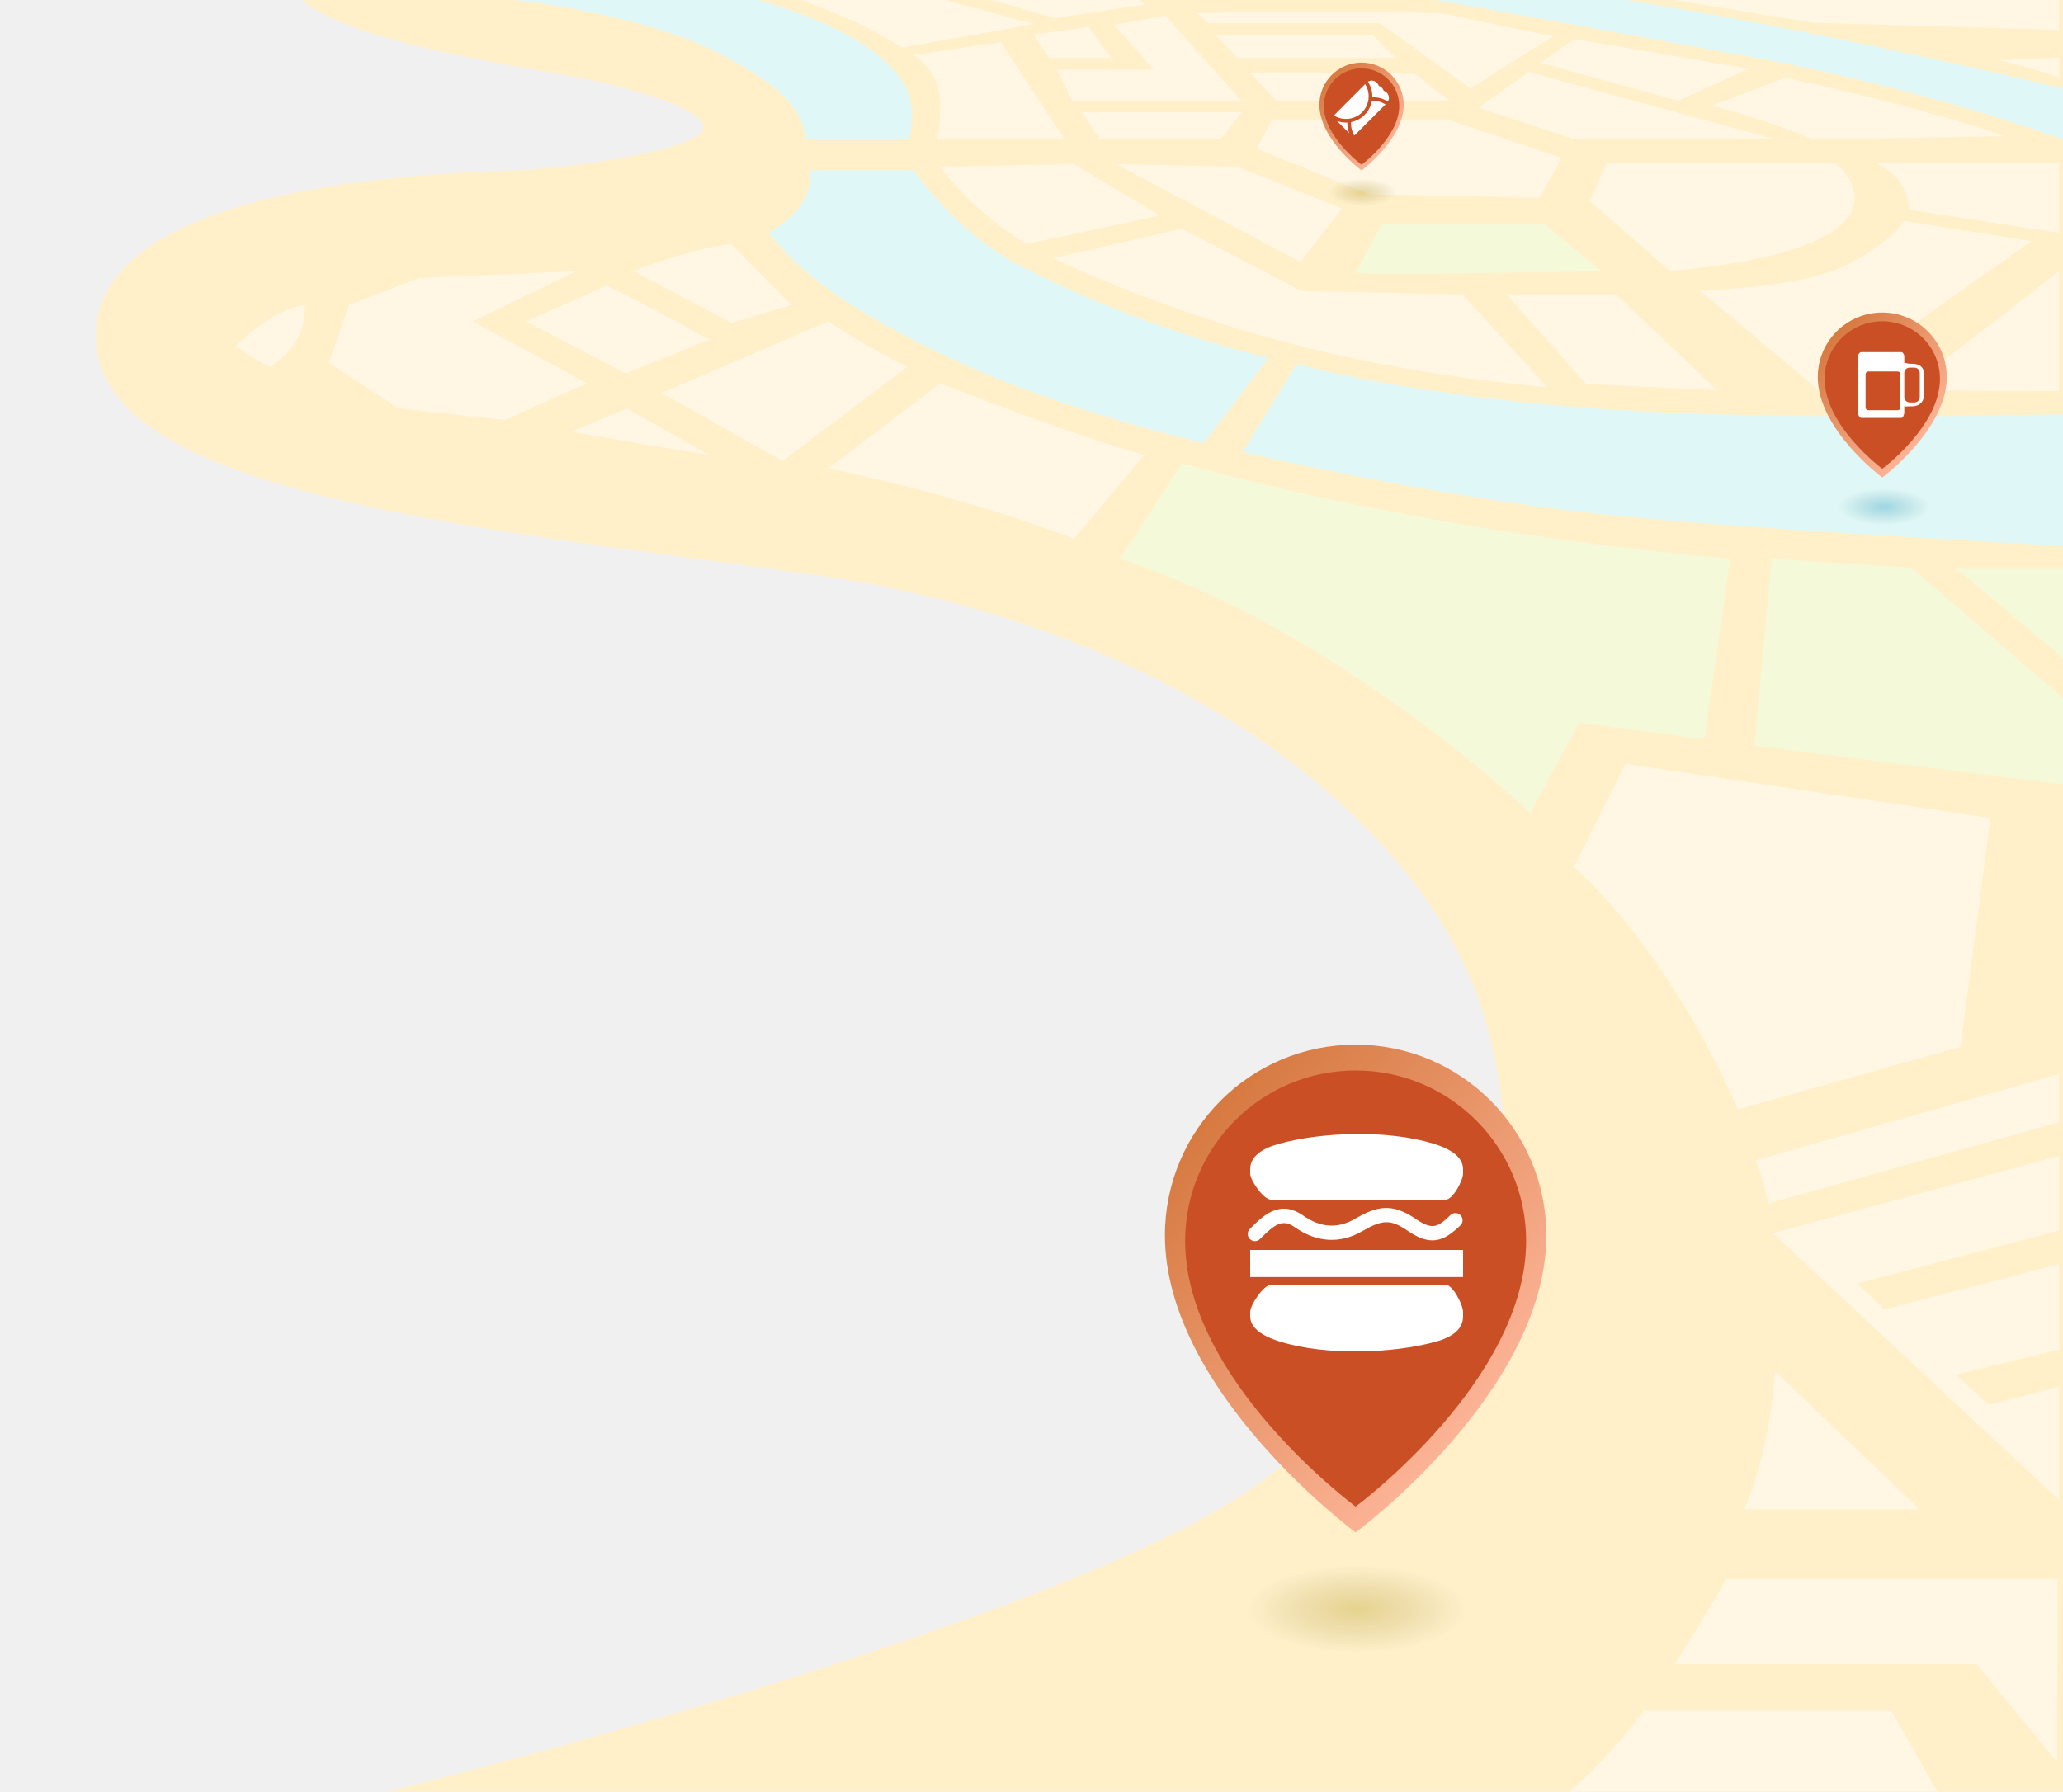
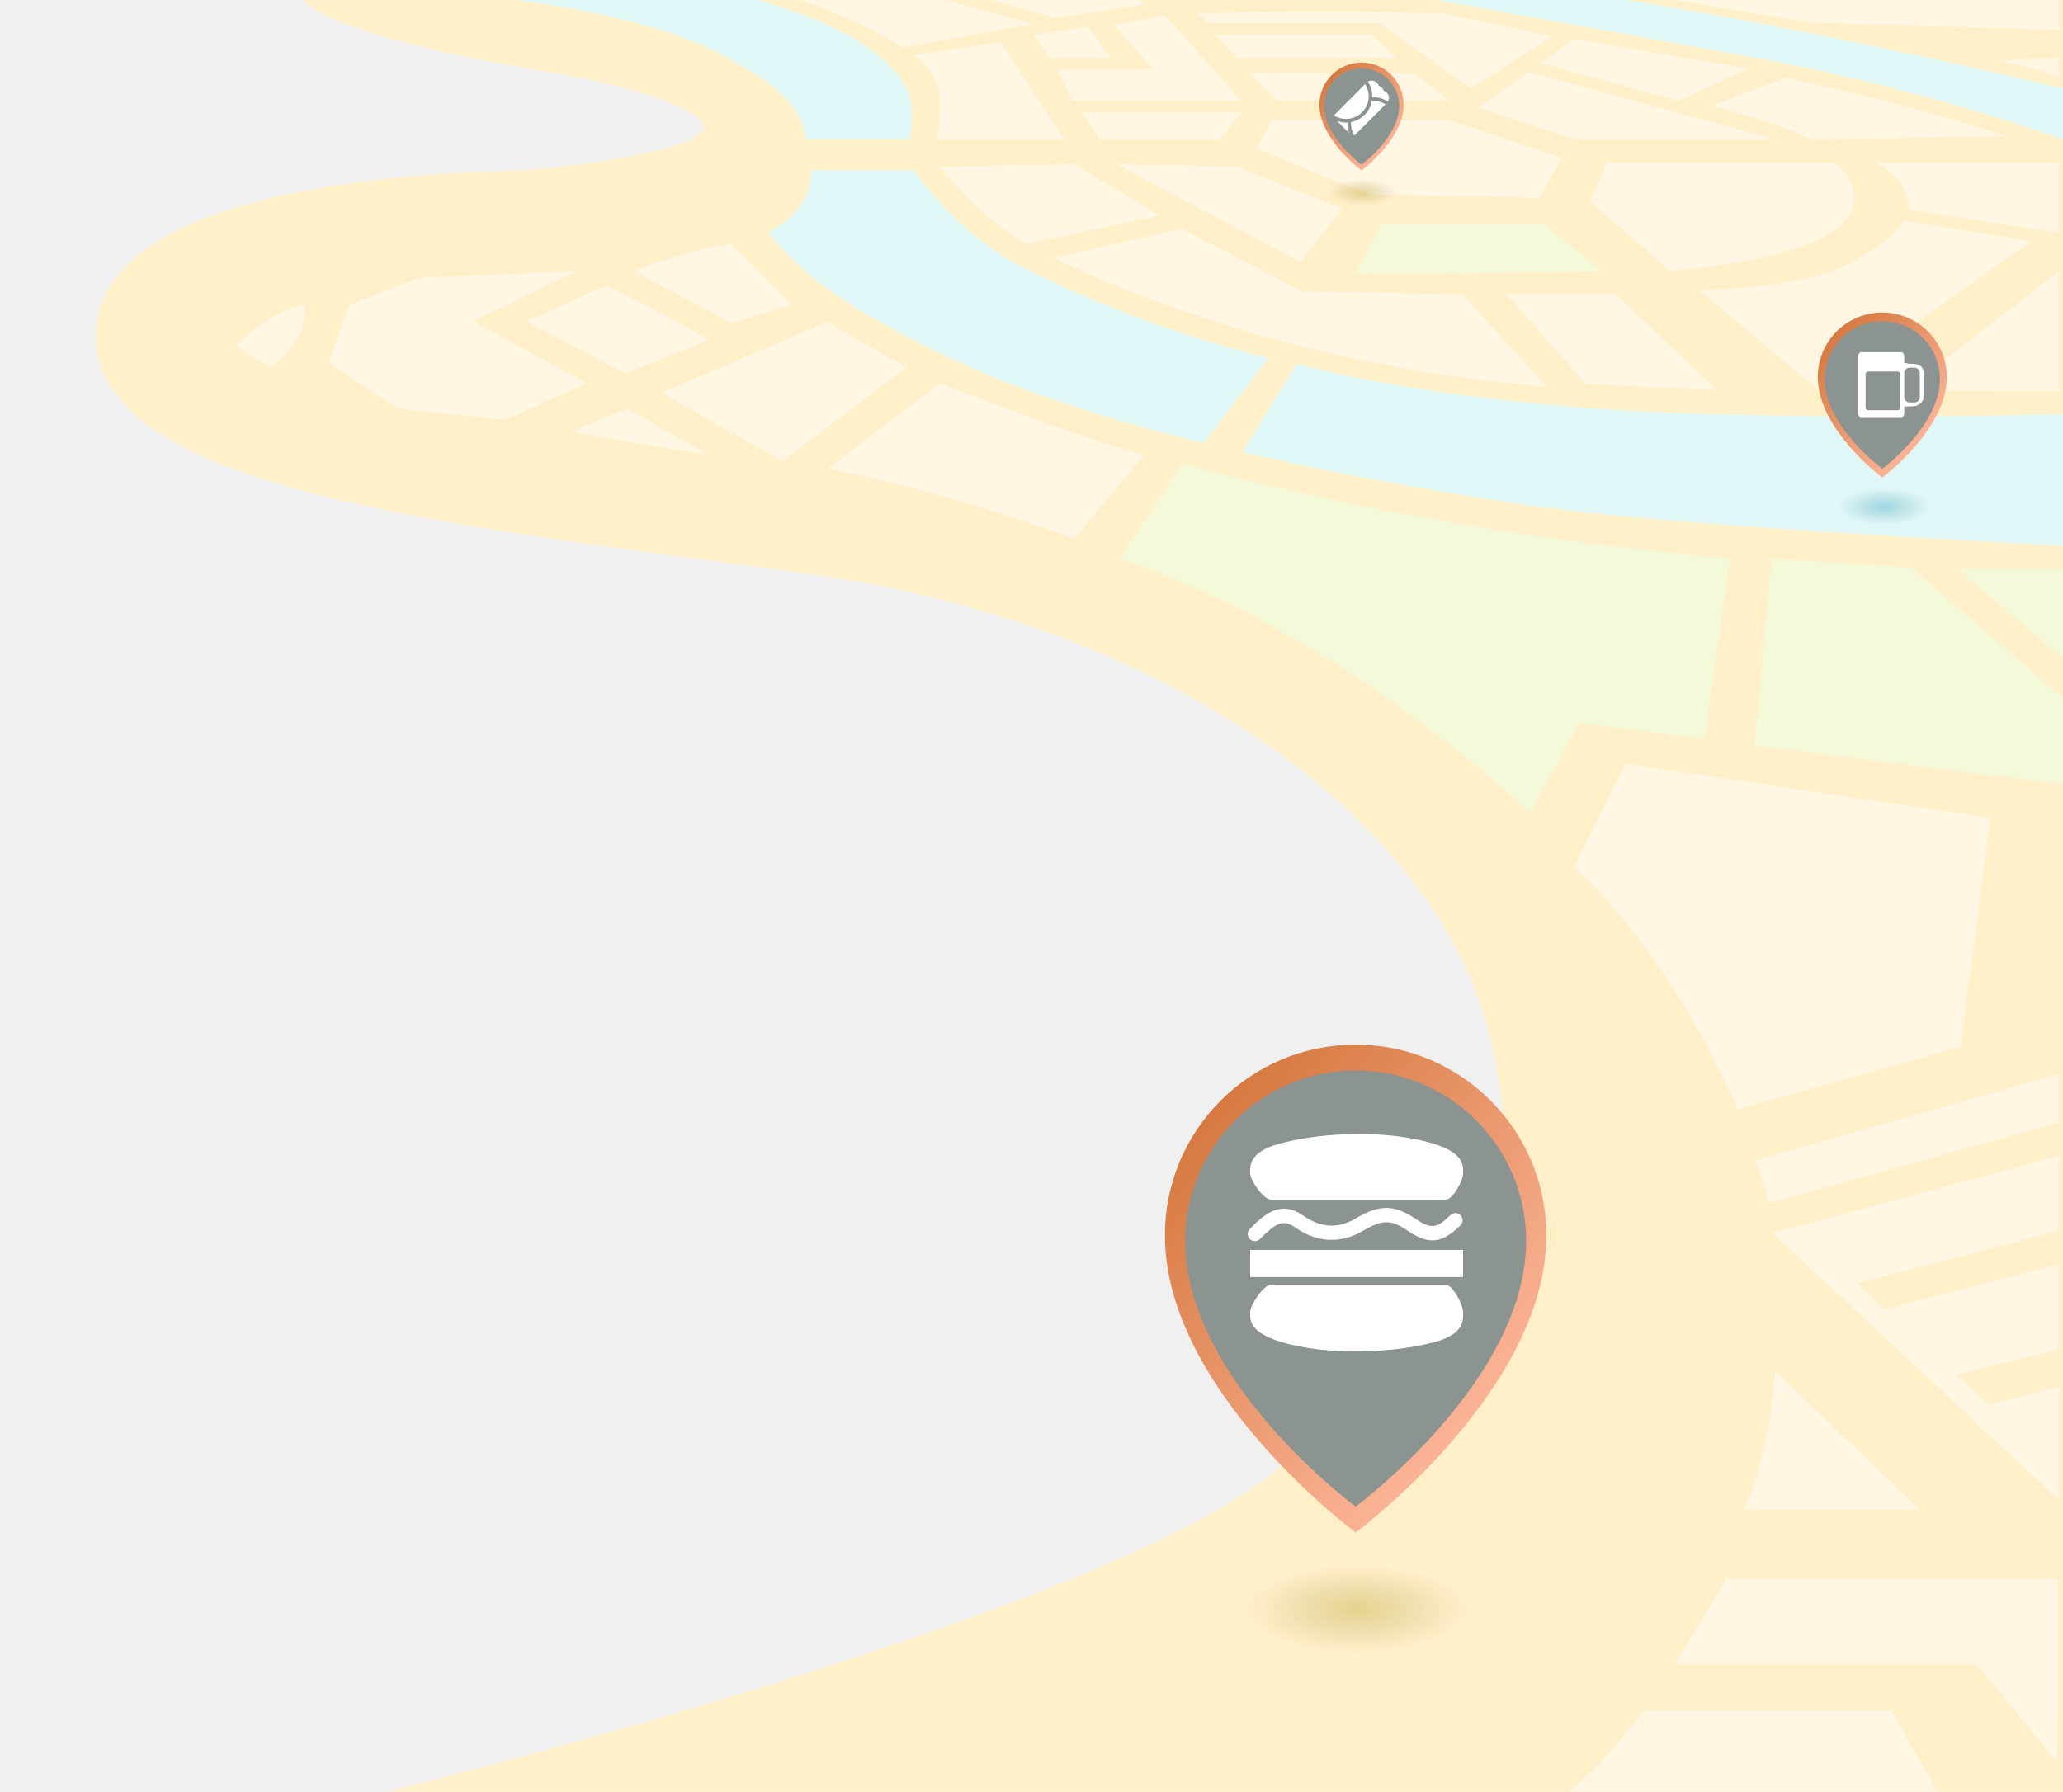
<svg xmlns="http://www.w3.org/2000/svg" version="1.1" id="Layer_1" x="0px" y="0px" width="533px" height="463px" viewBox="0 0 533 463" enable-background="new 0 0 533 463" xml:space="preserve">
  <path fill="#FFF0CA" d="M100.083,463c0,0,178.966-44.003,226.956-80.995c47.992-36.993,70.985-54.995,58.321-112.316  c-12.665-57.321-83.983-108.649-175.966-121.313c-91.982-12.664-185.298-21.331-184.631-61.989  C25.43,45.727,120.579,44.56,133.077,44.06c12.497-0.5,46.491-5,48.49-10.499c2-5.498-20.496-11.032-29.494-13.031  c-8.998-2-61.487-8.987-73.986-20.53H533v463H100.083z" />
  <g>
    <polygon fill="#F3F9D9" points="457.69,144.373 453.349,192.698 533,202.696 533,180.366 493.847,146.707  " />
    <polygon fill="#F3F9D9" points="505.589,147 533,170.035 533,147  " />
    <path fill="#F3F9D9" d="M289.381,144.373c57.321,18.997,105.98,65.654,105.98,65.654l12.662-23.329l32.328,4.333l6.665-46.658   c-83.317-7.332-141.638-24.661-141.638-24.661L289.381,144.373z" />
    <path fill="#F3F9D9" d="M413.939,70.11L399.026,58h-41.992c0,0-6.29,11.554-6.79,12.388   C349.744,71.221,413.939,70.11,413.939,70.11z" />
  </g>
  <g>
    <path fill="#DFF7F6" d="M263.885,68.859C247.055,60.361,236.057,44,236.057,44h-26.663c0.667,11-10.872,16.026-10.872,16.026   c7.956,10.249,19.787,19.771,48.033,33.019c28.245,13.248,64.488,21.452,64.488,21.452l16.661-21.995   C300.877,85.836,280.715,77.357,263.885,68.859z" />
    <path fill="#DFF7F6" d="M410.024,105.423c-47.99-3.624-74.997-11.374-74.997-11.374l-13.99,22.747   c13.492,3.263,53.99,11.747,89.733,15.746S533,141.04,533,141.04v-33.993C533,107.047,458.015,109.047,410.024,105.423z" />
    <path fill="#DFF7F6" d="M208.229,36h26.703c0,0,2.187-8.564-1.312-14.187C230.12,16.188,222.185,7.695,195.94,0h-62.863   c0,0,31.877,3.44,51.266,13.105C203.73,22.771,207.063,29,208.229,36z" />
    <path fill="#DFF7F6" d="M533.125,36.061L533,22.863C463.764,6.45,420.021,0,420.021,0h-48.99c0,0,38.055,6.782,82.214,14.865   C497.404,22.947,533.125,36.061,533.125,36.061z" />
  </g>
  <g>
    <path fill="#FFF6E3" d="M424.629,442c0,0-8.332,12.022-19.33,21h95.315l-11.998-21H424.629z" />
    <path fill="#FFF6E3" d="M432.628,430h77.983l20.83,25.325L531.608,408h-85.651C441.624,416,432.628,430,432.628,430z" />
    <path fill="#FFF6E3" d="M450.623,390h45.325l-37.326-35.659C456.955,377.003,450.623,390,450.623,390z" />
    <polygon fill="#FFF6E3" points="532,387.66 532,358.332 513.82,362.997 505.402,355.25 532,348.75 532,326.636 486.827,338.336    479.902,331.672 532,318.007 532,298.677 458.015,318.673  " />
    <path fill="#FFF6E3" d="M456.83,311.008L532,290.013v-12.499l-78.426,22.33C453.574,299.844,455.83,305.51,456.83,311.008z" />
    <path fill="#FFF6E3" d="M448.956,286.68l57.562-16.141l7.762-59.178l-94.316-13.998l-13.332,26.661   C433.293,248.354,448.956,286.68,448.956,286.68z" />
    <path fill="#FFF6E3" d="M213.919,121.044c38.493,7.999,63.568,18.247,63.568,18.247l18.166-21.746   c-17.933-4.778-52.74-18.496-52.74-18.496L213.919,121.044z" />
    <path fill="#FFF6E3" d="M213.919,83.052l-42.992,18.496l31.245,17.621L234.415,94.8C224.532,90.008,213.919,83.052,213.919,83.052z   " />
    <path fill="#FFF6E3" d="M147.682,111.547c0,0,11.748,2.249,35.493,5.998l-21.246-11.998L147.682,111.547z" />
    <polygon fill="#FFF6E3" points="122.187,83.052 148.932,70.054 108.189,71.804 90.192,78.803 84.944,93.8 102.94,105.547    130.435,108.547 151.681,99.049  " />
    <path fill="#FFF6E3" d="M60.948,89.301c0,0,4.25,3.499,8.998,5.499c0,0,9.749-5.749,8.749-15.997   C78.695,78.803,71.196,79.303,60.948,89.301z" />
    <path fill="#FFF6E3" d="M161.68,96.549l21.495-8.749c-11.997-6.998-26.494-13.997-26.494-13.997l-20.747,9.248L161.68,96.549z" />
    <path fill="#FFF6E3" d="M204.42,78.803l-15.497-15.748c-10.248,1-25.245,6.999-25.245,6.999l25.37,13.456L204.42,78.803z" />
    <polygon fill="#FFF6E3" points="532,101.048 532,70.039 492.259,100.923  " />
    <path fill="#FFF6E3" d="M491.865,57.057c0,0-2.5,4.999-14.496,11.248c-11.999,6.249-38.243,6.748-38.243,6.748l30.994,25.996   l54.739-38.743L491.865,57.057z" />
    <path fill="#FFF6E3" d="M493.187,54.215L532,60.181V42h-47.633C493.615,46,493.187,54.215,493.187,54.215z" />
    <path fill="#FFF6E3" d="M473.87,42h-58.739l-4.333,9.999l20.663,18.025c36.159-3.181,47.031-11.227,47.656-17.726   C479.742,45.8,473.87,42,473.87,42z" />
    <polygon fill="#FFF6E3" points="443.625,100.855 417.463,76 389.135,76 409.799,99.259  " />
    <path fill="#FFF6E3" d="M336.312,75.221l-30.994-16.164l-33.159,7.665c0,0,25.162,12.497,59.987,21.745   c34.827,9.249,67.653,11.582,67.653,11.582l-21.995-23.996L336.312,75.221z" />
    <path fill="#FFF6E3" d="M265.325,63.055l34.327-7.332l-22.165-13.33l-34.658,0.667C253.161,56.557,265.325,63.055,265.325,63.055z" />
    <path fill="#FFF6E3" d="M275.05,36l-16.498-25.131l-22.745,3.348c0,0,3.417,1.31,5.916,6.81C244.221,26.524,242.057,36,242.057,36   H275.05z" />
    <path fill="#FFF6E3" d="M267.051,6.2L244.221,0h-37.325c0,0,16.163,5.517,26.162,12.349L267.051,6.2z" />
    <polygon fill="#FFF6E3" points="281.215,6.946 267.051,8.938 271.051,15 287.047,15  " />
    <polygon fill="#FFF6E3" points="298.045,18 273.051,18 277.049,26 320.708,26 301.044,3.978 287.88,6.42  " />
    <polygon fill="#FFF6E3" points="295.712,1.2 294.379,0 256.22,0 272.633,4.683  " />
    <polygon fill="#FFF6E3" points="320.791,29 279.549,29 284.048,36 315.375,36  " />
    <polygon fill="#FFF6E3" points="346.81,53.892 319.648,43.06 288.321,42.393 335.979,67.722  " />
    <polygon fill="#FFF6E3" points="397.8,51.12 403.466,40.779 374.305,31 328.647,31 324.648,38.363 353.476,50.21  " />
    <polygon fill="#FFF6E3" points="458.622,36 394.967,18.585 381.887,27.801 406.799,36  " />
    <polygon fill="#FFF6E3" points="397.967,16.232 433.627,26.063 451.791,17.731 406.799,10.066  " />
    <path fill="#FFF6E3" d="M461.287,20.065l-18.996,7.248c17.33,4.582,25.995,8.748,25.995,8.748l49.99-0.833   C494.447,27.062,461.287,20.065,461.287,20.065z" />
    <path fill="#FFF6E3" d="M532,20.065v-5.166l-15.83,0.667C527.334,18.064,532,20.065,532,20.065z" />
    <path fill="#FFF6E3" d="M356.533,6l23.33,16.863l21.328-13.447L373.03,3.508c-30.659-1.083-63.653-0.078-63.653-0.078L312.211,6   H356.533z" />
    <polygon fill="#FFF6E3" points="374.529,26 365.448,19.033 322.959,18.768 329.706,26  " />
    <polygon fill="#FFF6E3" points="314.042,9 319.707,15 360.7,15 354.535,9  " />
    <path fill="#FFF6E3" d="M432.628,0c0,0,21.025,3.534,35.689,5.866L532,7.733V0H432.628z" />
  </g>
  <g>
    <g>
      <linearGradient id="SVGID_1_" gradientUnits="userSpaceOnUse" x1="310.422" y1="287.995" x2="388.797" y2="359.973">
        <stop offset="0" style="stop-color:#D67940" />
        <stop offset="1" style="stop-color:#FCB497" />
      </linearGradient>
      <path fill="url(#SVGID_1_)" d="M399.516,319.216c0-27.212-22.06-49.271-49.271-49.271s-49.271,22.06-49.271,49.271    c0,40.388,49.271,76.776,49.271,76.776S399.516,359.604,399.516,319.216z" />
-       <path fill="#ca4f24" d="M394.294,320.674c0-24.33-19.723-44.052-44.05-44.052s-44.05,19.722-44.05,44.052    c0,36.107,44.05,68.64,44.05,68.64S394.294,356.781,394.294,320.674z" />
+       <path fill="#8C9491" d="M394.294,320.674c0-24.33-19.723-44.052-44.05-44.052s-44.05,19.722-44.05,44.052    c0,36.107,44.05,68.64,44.05,68.64S394.294,356.781,394.294,320.674z" />
    </g>
  </g>
  <g>
    <linearGradient id="SVGID_2_" gradientUnits="userSpaceOnUse" x1="472.844" y1="86.863" x2="499.353" y2="111.208">
      <stop offset="0" style="stop-color:#D67940" />
      <stop offset="1" style="stop-color:#FCB497" />
    </linearGradient>
    <path fill="url(#SVGID_2_)" d="M502.978,97.422c0-9.204-7.461-16.665-16.664-16.665c-9.204,0-16.665,7.461-16.665,16.665   c0,13.661,16.665,25.968,16.665,25.968S502.978,111.083,502.978,97.422z" />
-     <path fill="#ca4f24" d="M501.212,97.915c0-8.228-6.671-14.898-14.898-14.898s-14.898,6.67-14.898,14.898   c0,12.213,14.898,23.216,14.898,23.216S501.212,110.128,501.212,97.915z" />
+     <path fill="#8C9491" d="M501.212,97.915c0-8.228-6.671-14.898-14.898-14.898s-14.898,6.67-14.898,14.898   c0,12.213,14.898,23.216,14.898,23.216S501.212,110.128,501.212,97.915z" />
  </g>
  <g>
    <linearGradient id="SVGID_3_" gradientUnits="userSpaceOnUse" x1="342.971" y1="20.17" x2="360.295" y2="36.08">
      <stop offset="0" style="stop-color:#D67940" />
      <stop offset="1" style="stop-color:#FCB497" />
    </linearGradient>
    <path fill="url(#SVGID_3_)" d="M362.664,27.07c0-6.015-4.876-10.891-10.892-10.891c-6.015,0-10.891,4.876-10.891,10.891   c0,8.928,10.891,16.972,10.891,16.972S362.664,35.998,362.664,27.07z" />
-     <path fill="#ca4f24" d="M361.509,27.393c0-5.378-4.358-9.737-9.736-9.737c-5.377,0-9.737,4.359-9.737,9.737   c0,7.981,9.737,15.173,9.737,15.173S361.509,35.374,361.509,27.393z" />
+     <path fill="#8C9491" d="M361.509,27.393c0-5.378-4.358-9.737-9.736-9.737c-5.377,0-9.737,4.359-9.737,9.737   c0,7.981,9.737,15.173,9.737,15.173S361.509,35.374,361.509,27.393z" />
  </g>
  <radialGradient id="SVGID_4_" cx="351.978" cy="49.718" r="8.762" gradientTransform="matrix(1 0 0 0.4 0 29.8307)" gradientUnits="userSpaceOnUse">
    <stop offset="0" style="stop-color:#AD9000;stop-opacity:0.3" />
    <stop offset="1" style="stop-color:#82711E;stop-opacity:0" />
  </radialGradient>
  <ellipse fill="url(#SVGID_4_)" cx="351.978" cy="49.718" rx="11.552" ry="4.483" />
  <path fill="#FFFFFF" d="M494.06,94h-0.696c-0.51,0-1.363-0.4-1.363-0.16v-1.779c0-0.385-0.34-1.061-0.725-1.061h-10.44  C480.45,91,480,91.676,480,92.061v14.616c0,0.385,0.45,1.323,0.835,1.323h10.44c0.385,0,0.725-0.938,0.725-1.323v-1.778  c0,0.239,0.854,0.102,1.363,0.102h0.696c1.536,0,2.94-0.964,2.94-2.499v-6.264C497,94.702,495.596,94,494.06,94z M491,105.304  c0,0.385-0.312,0.696-0.696,0.696h-7.607c-0.385,0-0.696-0.312-0.696-0.696v-8.607c0-0.385,0.312-0.696,0.696-0.696h7.607  c0.385,0,0.696,0.312,0.696,0.696V105.304z M496,102.607c0,0.769-0.623,1.393-1.393,1.393h-1.215c-0.77,0-1.393-0.624-1.393-1.393  v-6.215c0-0.769,0.623-1.393,1.393-1.393h1.215c0.77,0,1.393,0.624,1.393,1.393V102.607z" />
  <g>
    <path fill-rule="evenodd" clip-rule="evenodd" fill="#FFFFFF" d="M344.69,29.846c0.156-0.186,0.3-0.383,0.47-0.555   c2.47-2.481,4.945-4.961,7.417-7.44c0.038-0.039,0.062-0.092,0.101-0.152c0.428,0.677,0.702,1.361,0.835,2.099   c0.251,1.409,0.034,2.746-0.675,3.988c-0.692,1.216-1.707,2.073-3.02,2.569c-0.859,0.325-1.749,0.438-2.66,0.347   c-0.885-0.088-1.705-0.375-2.468-0.828C344.69,29.864,344.69,29.855,344.69,29.846z" />
    <path fill-rule="evenodd" clip-rule="evenodd" fill="#FFFFFF" d="M349.863,34.991c-0.11-0.237-0.23-0.471-0.332-0.71   c-0.354-0.826-0.508-1.688-0.483-2.586c0.003-0.116,0.039-0.158,0.147-0.181c0.925-0.191,1.771-0.566,2.533-1.121   c1.048-0.763,1.833-1.741,2.313-2.949c0.16-0.405,0.259-0.833,0.38-1.252c0.021-0.069,0.033-0.111,0.121-0.114   c1.207-0.053,2.327,0.236,3.358,0.864c0.016,0.009,0.029,0.023,0.081,0.065c-0.056,0.035-0.107,0.059-0.146,0.098   c-2.512,2.515-5.021,5.031-7.534,7.545c-0.125,0.126-0.274,0.229-0.41,0.342C349.882,34.991,349.873,34.991,349.863,34.991z" />
    <path fill-rule="evenodd" clip-rule="evenodd" fill="#FFFFFF" d="M358.854,25.475c-0.074,0.23-0.144,0.46-0.218,0.691   c-0.01,0.028-0.03,0.055-0.052,0.093c-1.225-0.791-2.562-1.168-4.034-1.121c0.038-1.466-0.333-2.806-1.135-4.03   c0.216-0.137,0.438-0.21,0.674-0.251c0.04-0.007,0.079-0.019,0.117-0.029c0.139,0,0.277,0,0.415,0   c0.016,0.009,0.03,0.022,0.047,0.025c0.746,0.136,1.256,0.555,1.528,1.265c0.015,0.042,0.067,0.083,0.112,0.101   c0.558,0.213,0.94,0.597,1.156,1.152c0.02,0.051,0.074,0.106,0.124,0.126c0.563,0.215,0.949,0.602,1.152,1.169   c0.045,0.128,0.075,0.262,0.112,0.393C358.854,25.199,358.854,25.337,358.854,25.475z" />
    <path fill-rule="evenodd" clip-rule="evenodd" fill="#FFFFFF" d="M345.452,31.267c0.829,0.295,1.722,0.439,2.656,0.399   c-0.022,0.949,0.126,1.855,0.462,2.749C347.513,33.346,346.472,32.296,345.452,31.267z" />
  </g>
  <radialGradient id="SVGID_5_" cx="350.586" cy="415.833" r="28.352" gradientTransform="matrix(1 0 0 0.4 0 249.4998)" gradientUnits="userSpaceOnUse">
    <stop offset="0" style="stop-color:#AD9000;stop-opacity:0.3" />
    <stop offset="1" style="stop-color:#82711E;stop-opacity:0" />
  </radialGradient>
  <ellipse fill="url(#SVGID_5_)" cx="350.586" cy="415.832" rx="37.379" ry="14.508" />
  <g>
    <path fill="#FFFFFF" d="M378,303.232c0,1.826-2.651,6.768-4.478,6.768h-45.185c-1.822,0-5.338-4.941-5.338-6.768v-1.104   c0-3.307,3.085-5.372,7.631-6.611c10.913-2.978,27.774-3.626,39.663,0c3.582,1.092,7.706,3.032,7.706,6.611V303.232z" />
    <path fill="#FFFFFF" d="M323,339.036c0-1.828,3.516-7.036,5.338-7.036h45.185c1.826,0,4.478,5.208,4.478,7.036v1.101   c0,3.31-2.652,5.372-7.193,6.613c-10.916,2.978-27.996,3.625-39.883,0c-3.582-1.092-7.924-3.032-7.924-6.613V339.036z" />
    <rect x="323" y="323" fill="#FFFFFF" width="55" height="7" />
    <g>
      <path fill="#FFFFFF" d="M324.224,320.721c-0.476,0-0.949-0.183-1.308-0.543c-0.726-0.723-0.726-1.896,0-2.617    c3.43-3.429,7.695-7.701,13.773-3.446c4.526,3.166,8.918,3.437,13.434,0.823c5.699-3.309,9.504-4.139,15.69,0.069    c4.379,2.978,5.713,2.065,8.932-1.02c0.736-0.706,1.913-0.681,2.616,0.054c0.708,0.739,0.681,1.912-0.054,2.618    c-4.309,4.126-7.593,5.479-13.577,1.406c-4.399-2.994-6.486-2.979-11.753,0.073c-5.726,3.315-11.746,2.972-17.406-0.988    c-3.216-2.255-5.127-0.885-9.043,3.027C325.167,320.538,324.693,320.721,324.224,320.721z" />
    </g>
  </g>
  <radialGradient id="SVGID_6_" cx="486.787" cy="130.958" r="11.8" gradientTransform="matrix(1 0 0 0.4 0 78.5745)" gradientUnits="userSpaceOnUse">
    <stop offset="0" style="stop-color:#018CB8;stop-opacity:0.3" />
    <stop offset="1" style="stop-color:#21728A;stop-opacity:0" />
  </radialGradient>
  <ellipse fill="url(#SVGID_6_)" cx="486.787" cy="130.958" rx="15.557" ry="6.038" />
</svg>
